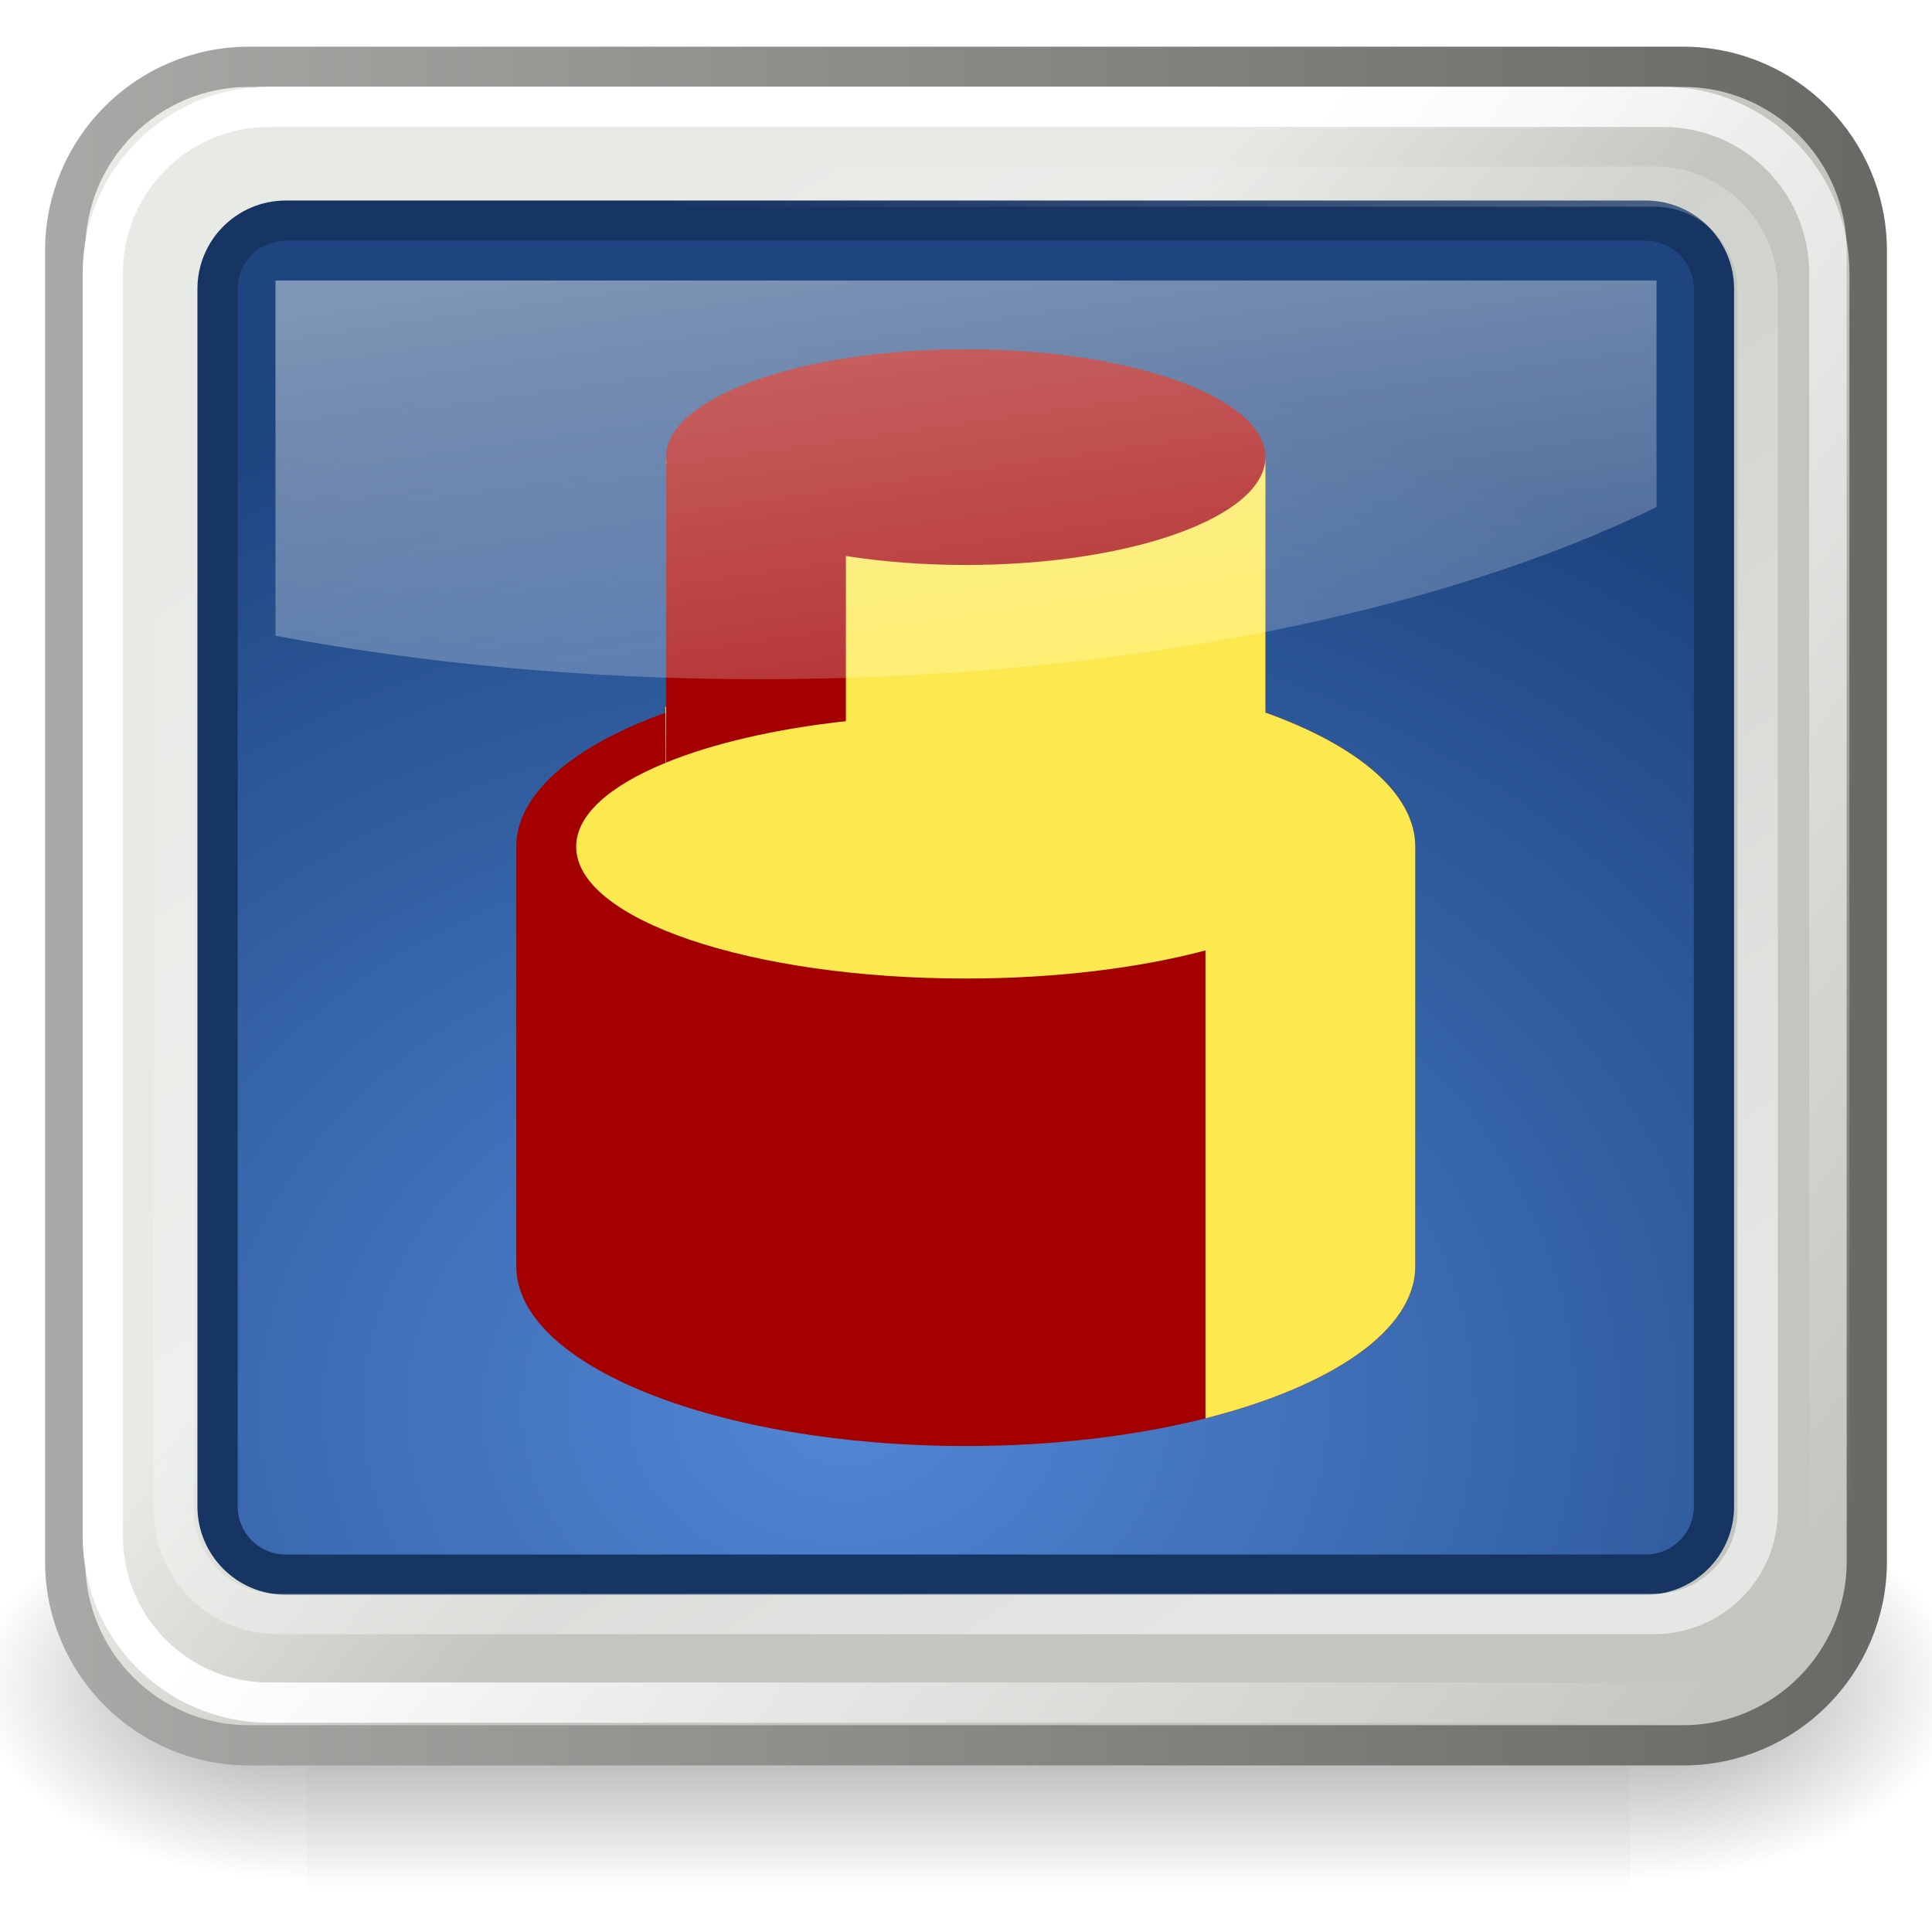
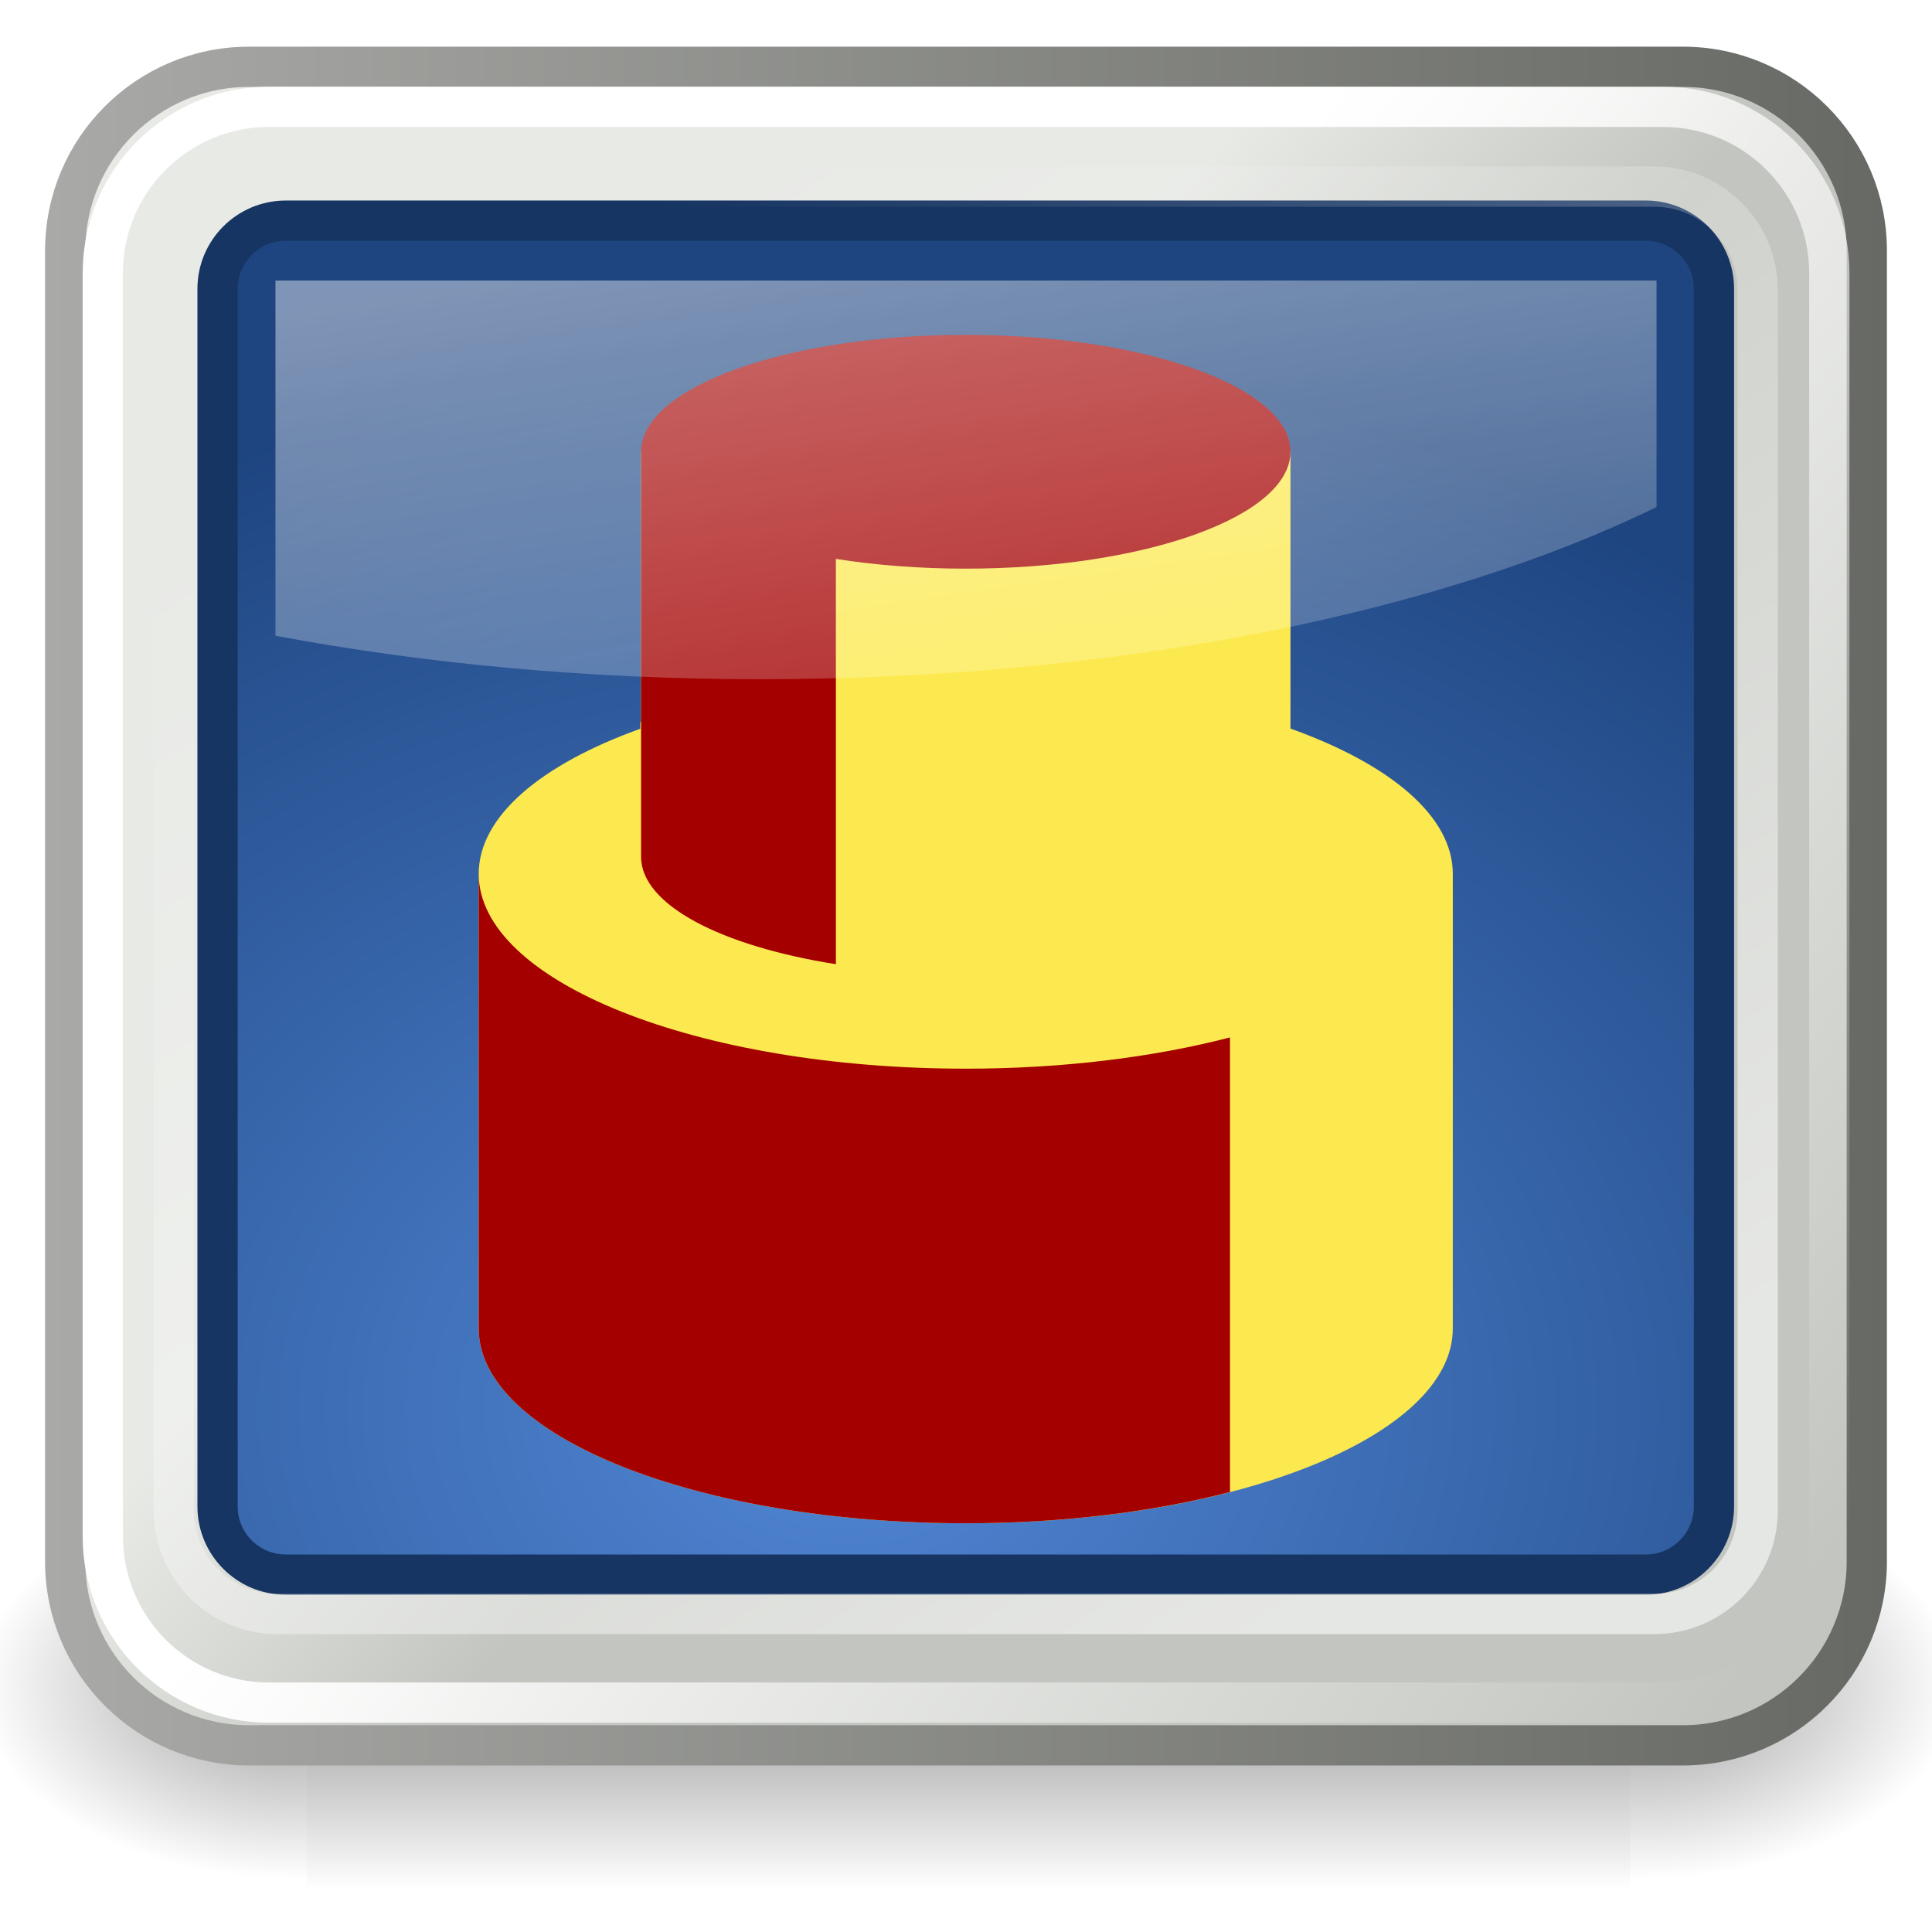
<svg xmlns="http://www.w3.org/2000/svg" xmlns:xlink="http://www.w3.org/1999/xlink" width="48px" height="48px" id="svg1306" version="1.1">
  <defs id="defs1308">
    <radialGradient xlink:href="#linearGradient5060" id="radialGradient5031" gradientUnits="userSpaceOnUse" gradientTransform="matrix(-2.774389,0,0,1.969706,112.7623,-872.8854)" cx="605.714" cy="486.648" fx="605.714" fy="486.648" r="117.143" />
    <linearGradient id="linearGradient5060">
      <stop style="stop-color:black;stop-opacity:1;" offset="0" id="stop5062" />
      <stop style="stop-color:black;stop-opacity:0;" offset="1" id="stop5064" />
    </linearGradient>
    <radialGradient xlink:href="#linearGradient5060" id="radialGradient5029" gradientUnits="userSpaceOnUse" gradientTransform="matrix(2.774389,0,0,1.969706,-1891.633,-872.8854)" cx="605.714" cy="486.648" fx="605.714" fy="486.648" r="117.143" />
    <linearGradient id="linearGradient5048">
      <stop style="stop-color:black;stop-opacity:0;" offset="0" id="stop5050" />
      <stop id="stop5056" offset="0.5" style="stop-color:black;stop-opacity:1;" />
      <stop style="stop-color:black;stop-opacity:0;" offset="1" id="stop5052" />
    </linearGradient>
    <linearGradient xlink:href="#linearGradient5048" id="linearGradient5027" gradientUnits="userSpaceOnUse" gradientTransform="matrix(2.774389,0,0,1.969706,-1892.179,-872.8854)" x1="302.857" y1="366.648" x2="302.857" y2="609.505" />
    <linearGradient id="linearGradient2223">
      <stop style="stop-color:#ffffff;stop-opacity:1;" offset="0" id="stop2225" />
      <stop style="stop-color:#ffffff;stop-opacity:0;" offset="1" id="stop2229" />
    </linearGradient>
    <linearGradient id="linearGradient2222">
      <stop style="stop-color:#5187d6;stop-opacity:1;" offset="0" id="stop2224" />
      <stop style="stop-color:#1e4580;stop-opacity:1;" offset="1" id="stop2227" />
    </linearGradient>
    <linearGradient id="linearGradient3090">
      <stop style="stop-color:#626c07;stop-opacity:1;" offset="0" id="stop3092" />
      <stop style="stop-color:#313603;stop-opacity:1;" offset="1" id="stop3094" />
    </linearGradient>
    <linearGradient id="linearGradient2238">
      <stop style="stop-color:#ffffff;stop-opacity:1;" offset="0" id="stop2240" />
      <stop style="stop-color:#ffffff;stop-opacity:0;" offset="1" id="stop2242" />
    </linearGradient>
    <linearGradient id="linearGradient2224">
      <stop style="stop-color:#32342f;stop-opacity:0.546;" offset="0" id="stop2226" />
      <stop style="stop-color:#32342f;stop-opacity:0;" offset="1" id="stop2228" />
    </linearGradient>
    <linearGradient id="linearGradient2214">
      <stop style="stop-color:#a9aaa7;stop-opacity:1;" offset="0" id="stop2216" />
      <stop style="stop-color:#676964;stop-opacity:1;" offset="1" id="stop2218" />
    </linearGradient>
    <linearGradient id="linearGradient2206">
      <stop style="stop-color:#c3c6c0;stop-opacity:1;" offset="0" id="stop2208" />
      <stop style="stop-color:#e8eae6;stop-opacity:1;" offset="1" id="stop2210" />
    </linearGradient>
    <linearGradient id="linearGradient2198">
      <stop style="stop-color:#32342f;stop-opacity:1;" offset="0" id="stop2200" />
      <stop style="stop-color:#171816;stop-opacity:1;" offset="1" id="stop2202" />
    </linearGradient>
    <linearGradient id="linearGradient2180">
      <stop style="stop-color:#ffffff;stop-opacity:1;" offset="0" id="stop2182" />
      <stop style="stop-color:#ffffff;stop-opacity:0;" offset="1" id="stop2184" />
    </linearGradient>
    <linearGradient xlink:href="#linearGradient2206" id="linearGradient2212" x1="25.861" y1="26.134" x2="18.3" y2="19.568" gradientUnits="userSpaceOnUse" gradientTransform="matrix(0.952387,0,0,1.018339,1.142599,-1.941627)" />
    <linearGradient xlink:href="#linearGradient2214" id="linearGradient2220" x1="0.001" y1="24.012" x2="47.999" y2="24.012" gradientUnits="userSpaceOnUse" gradientTransform="matrix(0.952387,0,0,1.018339,1.142599,-1.941627)" />
    <radialGradient xlink:href="#linearGradient2224" id="radialGradient2230" cx="24.042" cy="42.242" fx="24.042" fy="42.242" r="17.577" gradientTransform="matrix(1,0,0,0.304598,-5.757924e-16,29.37527)" gradientUnits="userSpaceOnUse" />
    <linearGradient xlink:href="#linearGradient2238" id="linearGradient2244" x1="20.339" y1="19.637" x2="46.092" y2="39.708" gradientUnits="userSpaceOnUse" gradientTransform="matrix(0.952387,0,0,1.015657,1.142599,-0.876325)" />
    <linearGradient xlink:href="#linearGradient2180" id="linearGradient1340" gradientUnits="userSpaceOnUse" gradientTransform="matrix(3.809547,0,0,1.750325,-16.00036,-15.78719)" x1="8.821" y1="12.538" x2="12.499" y2="24.238" />
    <radialGradient xlink:href="#linearGradient2222" id="radialGradient2229" cx="22.301" cy="36.257" fx="22.301" fy="36.257" r="19.089" gradientTransform="matrix(1.768625,0,0,1.387102,-18.44248,-15.29268)" gradientUnits="userSpaceOnUse" />
    <linearGradient xlink:href="#linearGradient2223" id="linearGradient2231" x1="35.694" y1="37.334" x2="15.044" y2="5.959" gradientUnits="userSpaceOnUse" />
  </defs>
  <g id="layer1">
    <g id="g5022" transform="matrix(2.454499e-2,0,0,2.086758e-2,45.89369,40.09109)">
      <rect y="-150.697" x="-1559.252" height="478.357" width="1339.633" id="rect4173" style="opacity:0.402;color:black;fill:url(#linearGradient5027);fill-opacity:1;fill-rule:nonzero;stroke:none;stroke-width:1;stroke-linecap:round;stroke-linejoin:miter;marker:none;marker-start:none;marker-mid:none;marker-end:none;stroke-miterlimit:4;stroke-dasharray:none;stroke-dashoffset:0;stroke-opacity:1;visibility:visible;display:inline;overflow:visible" />
      <path id="path5058" d="M -219.619,-150.68 C -219.619,-150.68 -219.619,327.65 -219.619,327.65 C -76.745,328.551 125.781,220.481 125.781,88.454 C 125.781,-43.572 -33.655,-150.68 -219.619,-150.68 z " style="opacity:0.402;color:black;fill:url(#radialGradient5029);fill-opacity:1;fill-rule:nonzero;stroke:none;stroke-width:1;stroke-linecap:round;stroke-linejoin:miter;marker:none;marker-start:none;marker-mid:none;marker-end:none;stroke-miterlimit:4;stroke-dasharray:none;stroke-dashoffset:0;stroke-opacity:1;visibility:visible;display:inline;overflow:visible" />
      <path style="opacity:0.402;color:black;fill:url(#radialGradient5031);fill-opacity:1;fill-rule:nonzero;stroke:none;stroke-width:1;stroke-linecap:round;stroke-linejoin:miter;marker:none;marker-start:none;marker-mid:none;marker-end:none;stroke-miterlimit:4;stroke-dasharray:none;stroke-dashoffset:0;stroke-opacity:1;visibility:visible;display:inline;overflow:visible" d="M -1559.252,-150.68 C -1559.252,-150.68 -1559.252,327.65 -1559.252,327.65 C -1702.127,328.551 -1904.652,220.481 -1904.652,88.454 C -1904.652,-43.572 -1745.216,-150.68 -1559.252,-150.68 z " id="path5018" />
    </g>
    <rect style="opacity:1;fill:url(#linearGradient2212);fill-opacity:1;fill-rule:evenodd;stroke:url(#linearGradient2220);stroke-width:1;stroke-linecap:round;stroke-linejoin:round;stroke-miterlimit:4;stroke-dasharray:none;stroke-dashoffset:0;stroke-opacity:1" id="rect1316" width="44.76" height="41.702" x="1.62" y="1.66" rx="4.566" ry="4.566" />
    <rect style="fill:url(#radialGradient2229);fill-opacity:1;fill-rule:evenodd;stroke:#173562;stroke-width:1;stroke-linecap:round;stroke-linejoin:round;stroke-miterlimit:4;stroke-opacity:1;stroke-dasharray:none;stroke-dashoffset:0" id="rect1314" width="37.178" height="33.639" x="5.405" y="5.482" rx="1.695" ry="1.695" />
    <rect style="opacity:1;fill:none;fill-opacity:1;fill-rule:evenodd;stroke:url(#linearGradient2244);stroke-width:1;stroke-linecap:round;stroke-linejoin:round;stroke-miterlimit:4;stroke-dasharray:none;stroke-dashoffset:0;stroke-opacity:1" id="rect2232" width="42.895" height="39.647" x="2.554" y="2.654" rx="4.13" ry="4.13" />
    <rect ry="2.57" rx="2.57" y="4.636" x="4.319" height="35.463" width="39.35" id="rect2221" style="opacity:0.574;fill:none;stroke:url(#linearGradient2231);stroke-width:1;stroke-linecap:round;stroke-linejoin:round;stroke-miterlimit:4;stroke-opacity:1;stroke-dasharray:none;stroke-dashoffset:0" />
-     <g transform="matrix(0.2299301,0,0,0.2299301,-16.76919,-132.2229)" id="g3935">
-       <g id="g4336" transform="matrix(0.6476191,0,0,0.6476191,96.33332,69.20378)">
-         <path style="fill:#a40000;fill-opacity:1;fill-rule:nonzero;stroke:none" d="m 125,839.362 c -27.614,0 -50,8.059 -50,18 l 0,10.406 0,10 0,10 0,10 0,1.25 -0.125,0 0,1 C 59.599,905.51 50,913.5 50,922.362 l 0,10 0,10 0,10 0,10 0,10 0,10 0,10 c 0,16.569 33.579,30 75,30 41.421,0 75,-13.431 75,-30 l 0,-10 0,-10 0,-10 0,-10 0,-10 0,-10 0,-10 c 0,-8.886 -9.654,-16.882 -25,-22.375 l 0,-0.625 0,-4.75 0,-7.25 0,-10 0,-10 0,-10 c 0,-9.941 -22.386,-18 -50,-18 z" id="path9518-1" />
-         <path style="fill:#fce94f;fill-opacity:1;fill-rule:nonzero;stroke:none" d="m 75,857.362 0,1.156 c 0,-0.075 0.049,-0.147 0.062,-0.219 -0.003,-0.02 0.003,-0.042 0,-0.062 C 75.025,857.951 75,857.652 75,857.362 z m 100,0 c 0,9.941 -22.386,18 -50,18 -7.113,0 -13.874,-0.536 -20,-1.5 l 0,19.594 0,7.969 c -11.869,1.297 -22.212,3.732 -30,6.906 l 0,-9.312 -0.125,0 0.062,9.344 c -9.309,3.806 -14.938,8.672 -14.938,14 0,12.15 29.101,22 65,22 15.097,0 28.966,-1.765 40,-4.688 l 0,8.062 0,70 c 21.021,-5.315 35,-14.692 35,-25.375 l 0,-10 0,-10 0,-10 0,-10 0,-10 0,-10 0,-10 c 0,-8.886 -9.654,-16.882 -25,-22.375 l 0,-0.625 0,-4.75 0,-7.25 0,-10 0,-9.594 0,-0.406 0,-10 z m -107.5,45.75 c -0.458,0.218 -0.902,0.433 -1.344,0.656 0.437,-0.221 0.892,-0.441 1.344,-0.656 z m -3.938,2.062 c -0.489,0.279 -0.972,0.558 -1.438,0.844 0.466,-0.285 0.949,-0.565 1.438,-0.844 z m -13.062,13.75 c -0.08,0.28 -0.158,0.562 -0.219,0.844 0.061,-0.285 0.138,-0.561 0.219,-0.844 z m 114.25,28.875 c -1.309,0.328 -2.639,0.641 -4,0.938 1.366,-0.297 2.687,-0.608 4,-0.938 z m -9.469,2 c -1.365,0.242 -2.75,0.478 -4.156,0.688 1.409,-0.21 2.789,-0.446 4.156,-0.688 z" id="path3796" />
-       </g>
+     <g transform="matrix(0.1613404,0,0,0.1613404,3.82658,-127.1033)" id="g3126">
+       <path id="path9518" d="m 75,857.362 0,10 0,0.406 0,10 0,10 0,10 0,1.25 -0.125,0 0,1 C 59.599,905.51 50,913.5 50,922.362 l 0,10 0,10 0,10 0,10 0,10 0,10 0,10 c 0,16.569 33.579,30 75,30 41.421,0 75,-13.431 75,-30 l 0,-10 0,-10 0,-10 0,-10 0,-10 0,-10 0,-10 c 0,-8.886 -9.654,-16.882 -25,-22.375 l 0,-0.625 0,-4.75 0,-7.25 0,-10 0,-9.594 0,-0.406 0,-10 -100,0 z" style="fill:#fce94f;fill-opacity:1;fill-rule:nonzero;stroke:none" />
+       <path id="path9468" d="m 125,839.362 c -27.614,0 -50,8.059 -50,18 l 0,10 0,0.406 0,10 0,10 0,10 0,1.25 0,20.75 c 0.041,7.38 12.359,13.722 30,16.5 l 0,-62.406 c 6.126,0.964 12.887,1.5 20,1.5 27.614,0 50,-8.059 50,-18 0,-9.941 -22.386,-18 -50,-18 z m -75,83 0,10 0,10 0,10 0,10 0,10 0,10 0,10 c 0,16.569 33.579,30 75,30 15.005,0 28.964,-1.777 40.688,-4.812 l 0,-70 c -11.723,3.036 -25.682,4.812 -40.688,4.812 -41.421,0 -75,-13.431 -75,-30 z" style="fill:#a40000;fill-opacity:1;fill-rule:nonzero;stroke:none" />
    </g>
    <path style="opacity:0.432;fill:url(#linearGradient1340);fill-opacity:1;fill-rule:evenodd;stroke:none;stroke-width:1;stroke-linecap:round;stroke-linejoin:round;stroke-miterlimit:4;stroke-dasharray:none;stroke-dashoffset:0;stroke-opacity:1" d="M 6.844,6.969 L 6.844,15.795 C 10.514,16.483 14.583,16.875 18.875,16.875 C 27.81,16.875 35.812,15.21 41.156,12.597 L 41.156,6.969 L 6.844,6.969 z " id="rect2178" />
  </g>
</svg>
